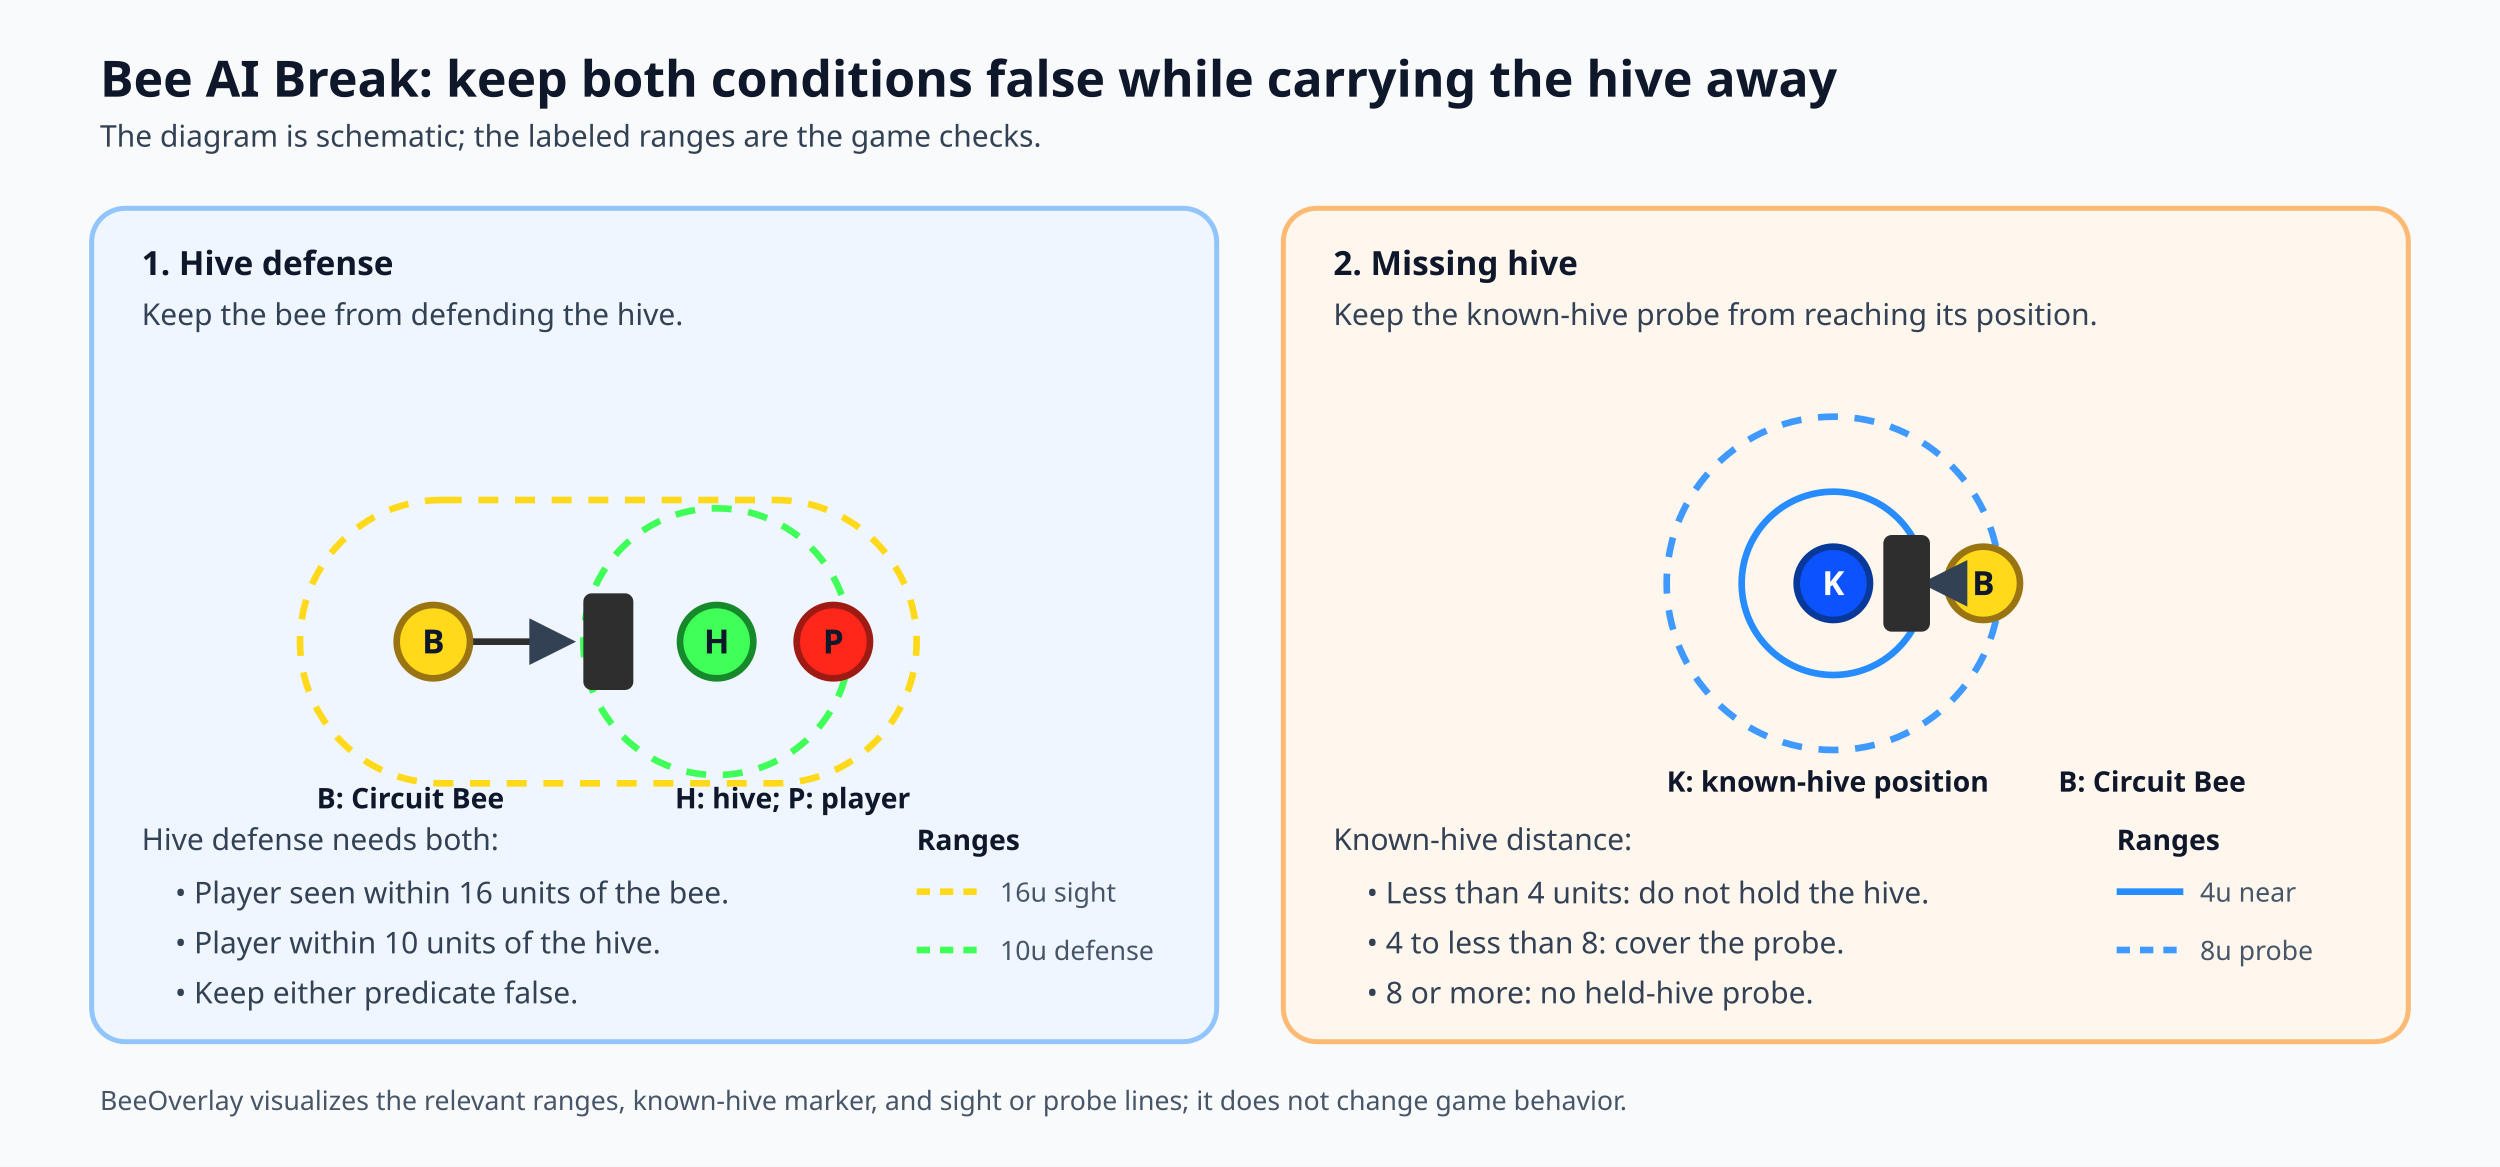
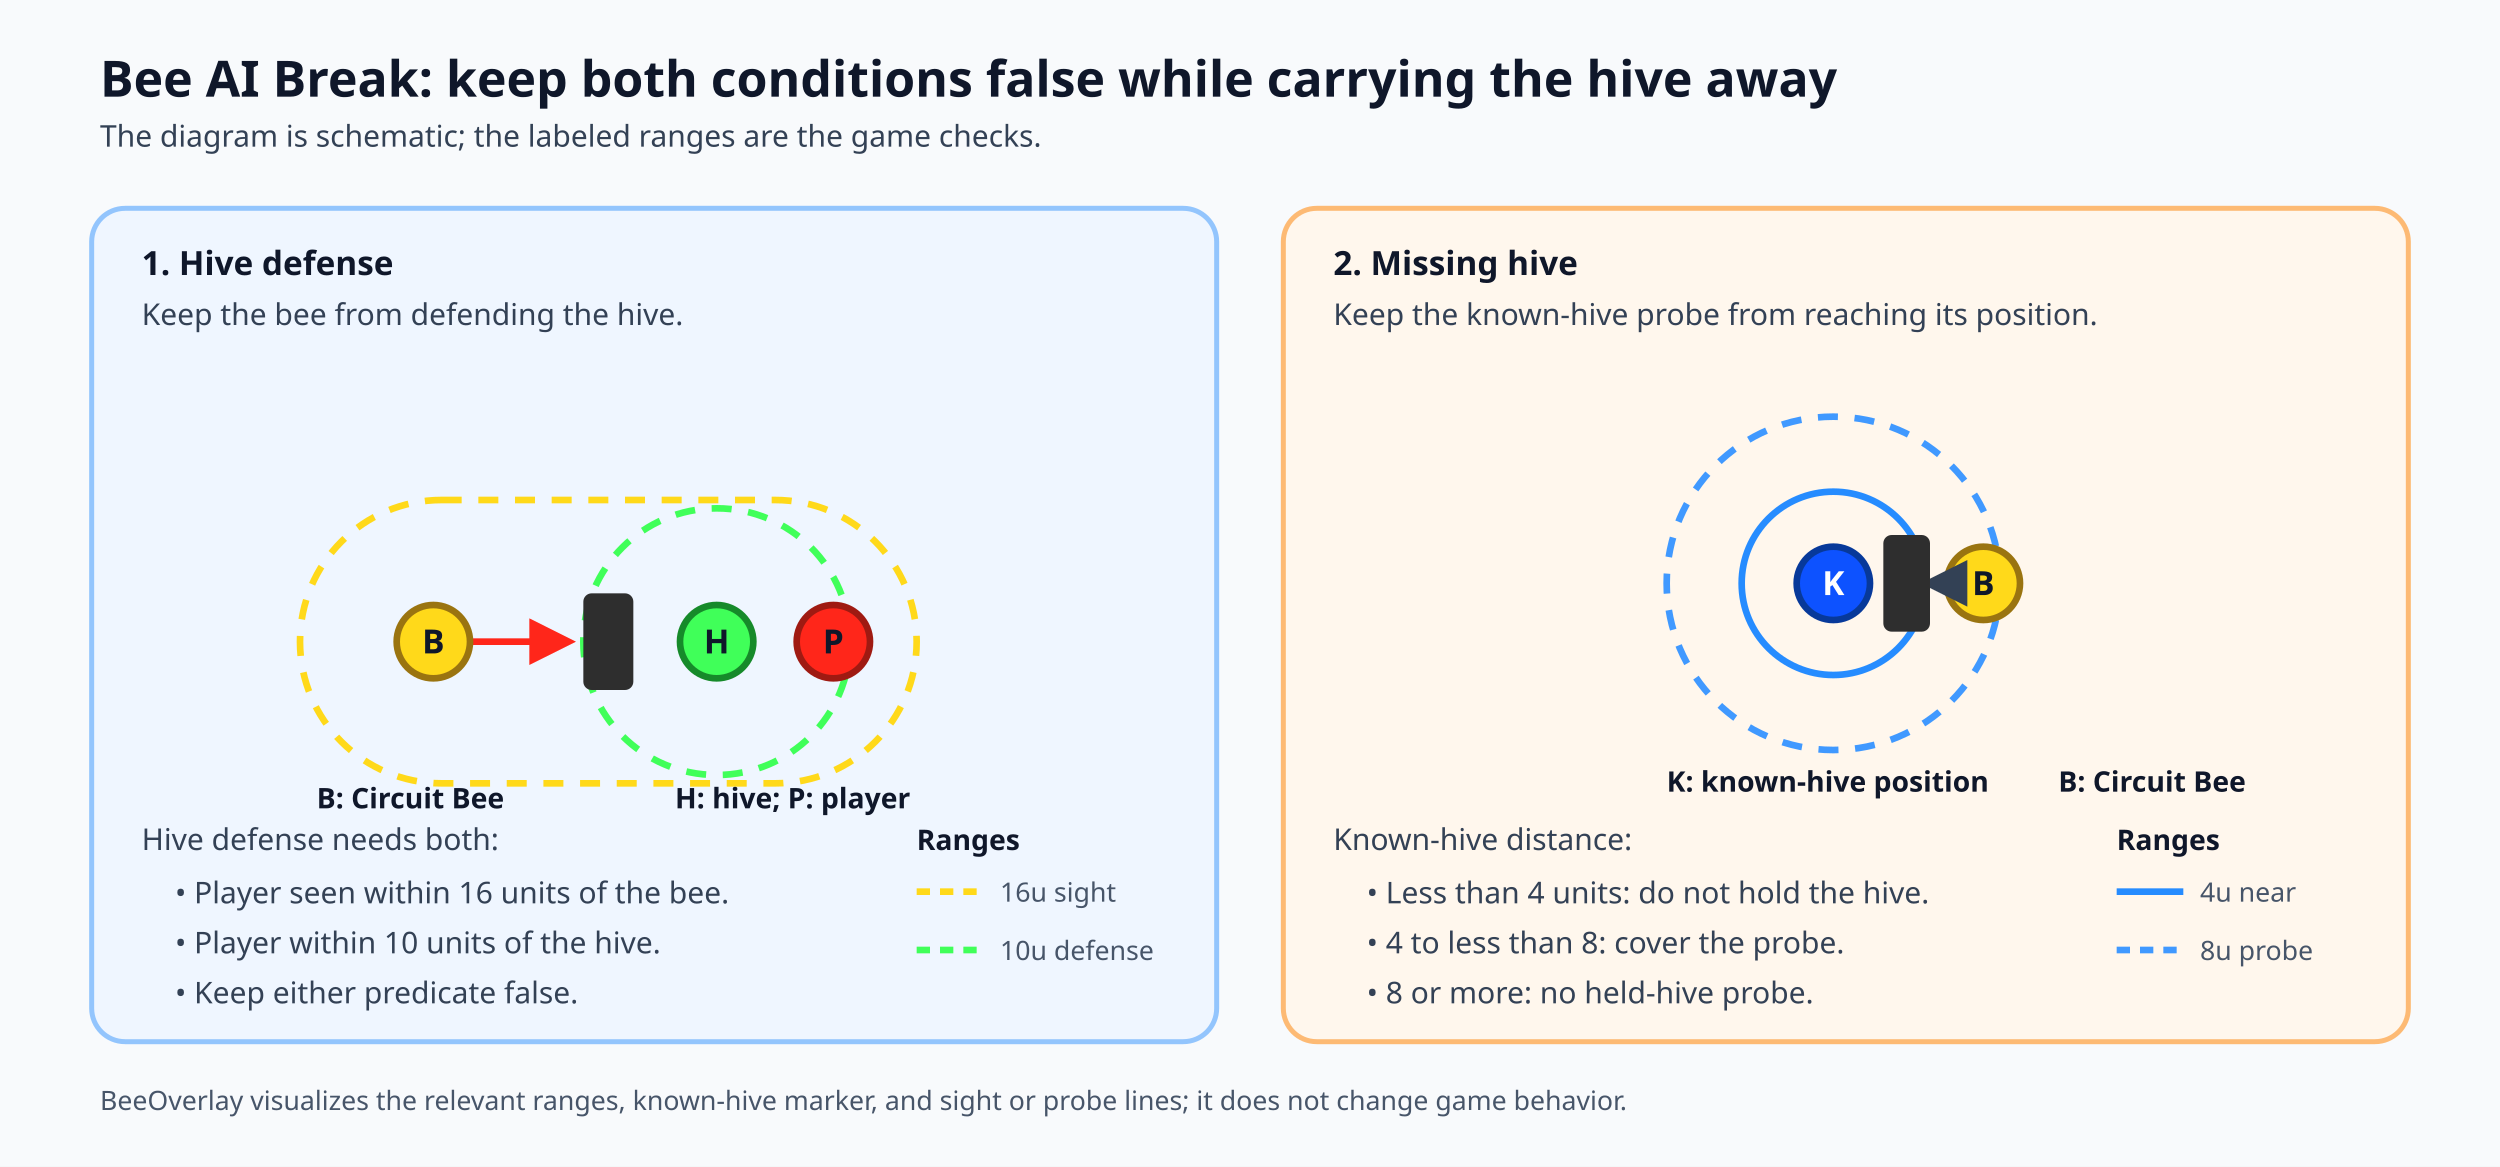
<svg xmlns="http://www.w3.org/2000/svg" width="1500" height="700" viewBox="0 0 1500 700" role="img" aria-labelledby="title desc">
  <defs>
    <marker id="arrow" viewBox="0 0 10 10" refX="8" refY="5" markerWidth="7" markerHeight="7" orient="auto-start-reverse">
      <path d="M 0 0 L 10 5 L 0 10 z" fill="#334155" />
+     </marker>
+     <marker id="sight-arrow" viewBox="0 0 10 10" refX="8" refY="5" markerWidth="7" markerHeight="7" orient="auto-start-reverse">
+       <path d="M 0 0 L 10 5 L 0 10 z" fill="#FF261A" />
    </marker>
    <style>
      .heading { font: 700 30px sans-serif; fill: #0f172a; }
      .subheading { font: 700 20px sans-serif; fill: #0f172a; }
      .body { font: 18px sans-serif; fill: #334155; }
      .small { font: 16px sans-serif; fill: #475569; }
      .label { font: 700 17px sans-serif; fill: #0f172a; }
      .marker { font: 700 20px sans-serif; fill: #0f172a; text-anchor: middle; dominant-baseline: middle; }
      .marker-light { font: 700 20px sans-serif; fill: #ffffff; text-anchor: middle; dominant-baseline: middle; }
    </style>
  </defs>
  <rect width="1500" height="700" fill="#f8fafc" />
  <text x="60" y="58" class="heading">Bee AI Break: keep both conditions false while carrying the hive away</text>
  <text x="60" y="88" class="body">The diagram is schematic; the labeled ranges are the game checks.</text>
  <rect x="55" y="125" width="675" height="500" rx="20" fill="#eff6ff" stroke="#93c5fd" stroke-width="3" />
  <text x="85" y="165" class="subheading">1. Hive defense</text>
  <text x="85" y="195" class="body">Keep the bee from defending the hive.</text>
  <rect x="180" y="300" width="370" height="170" rx="85" fill="none" stroke="#FFD91A" stroke-width="4" stroke-dasharray="12 10" />
  <circle cx="430" cy="385" r="80" fill="none" stroke="#40FF59" stroke-width="4" stroke-dasharray="12 10" />
-   <path d="M 282 385 H 340" fill="none" stroke="#2E2E2E" stroke-width="4" marker-end="url(#arrow)" />
+   <path d="M 282 385 H 340" fill="none" stroke="#FF261A" stroke-width="4" marker-end="url(#sight-arrow)" />
  <rect x="350" y="356" width="30" height="58" rx="5" fill="#2E2E2E" />
  <circle cx="260" cy="385" r="22" fill="#FFD91A" stroke="#9A7410" stroke-width="4" />
  <text x="260" y="385" class="marker">B</text>
  <circle cx="430" cy="385" r="22" fill="#40FF59" stroke="#168A2A" stroke-width="4" />
  <text x="430" y="385" class="marker">H</text>
  <circle cx="500" cy="385" r="22" fill="#FF261A" stroke="#9F1A12" stroke-width="4" />
  <text x="500" y="385" class="marker">P</text>
  <text x="190" y="485" class="label">B: Circuit Bee</text>
  <text x="405" y="485" class="label">H: hive; P: player</text>
  <text x="85" y="510" class="body">Hive defense needs both:</text>
  <text x="105" y="542" class="body">• Player seen within 16 units of the bee.</text>
  <text x="105" y="572" class="body">• Player within 10 units of the hive.</text>
  <text x="105" y="602" class="body">• Keep either predicate false.</text>
  <text x="550" y="510" class="label">Ranges</text>
  <path d="M 550 535 H 590" fill="none" stroke="#FFD91A" stroke-width="4" stroke-dasharray="8 6" />
  <text x="600" y="541" class="small">16u sight</text>
  <path d="M 550 570 H 590" fill="none" stroke="#40FF59" stroke-width="4" stroke-dasharray="8 6" />
  <text x="600" y="576" class="small">10u defense</text>
  <rect x="770" y="125" width="675" height="500" rx="20" fill="#fff7ed" stroke="#fdba74" stroke-width="3" />
  <text x="800" y="165" class="subheading">2. Missing hive</text>
  <text x="800" y="195" class="body">Keep the known-hive probe from reaching its position.</text>
  <circle cx="1100" cy="350" r="55" fill="none" stroke="#268CFF" stroke-width="4" />
  <circle cx="1100" cy="350" r="100" fill="none" stroke="#4099FF" stroke-width="4" stroke-dasharray="12 10" />
  <circle cx="1100" cy="350" r="22" fill="#0D52FF" stroke="#07399A" stroke-width="4" />
  <text x="1100" y="350" class="marker-light">K</text>
  <text x="1000" y="475" class="label">K: known-hive position</text>
  <circle cx="1190" cy="350" r="22" fill="#FFD91A" stroke="#9A7410" stroke-width="4" />
  <text x="1190" y="350" class="marker">B</text>
  <text x="1235" y="475" class="label">B: Circuit Bee</text>
  <path d="M 1168 350 H 1158" fill="none" stroke="#2E2E2E" stroke-width="4" stroke-dasharray="8 6" marker-end="url(#arrow)" />
  <rect x="1130" y="321" width="28" height="58" rx="5" fill="#2E2E2E" />
  <text x="800" y="510" class="body">Known-hive distance:</text>
  <text x="820" y="542" class="body">• Less than 4 units: do not hold the hive.</text>
  <text x="820" y="572" class="body">• 4 to less than 8: cover the probe.</text>
  <text x="820" y="602" class="body">• 8 or more: no held-hive probe.</text>
  <text x="1270" y="510" class="label">Ranges</text>
  <path d="M 1270 535 H 1310" fill="none" stroke="#268CFF" stroke-width="4" />
  <text x="1320" y="541" class="small">4u near</text>
  <path d="M 1270 570 H 1310" fill="none" stroke="#4099FF" stroke-width="4" stroke-dasharray="8 6" />
  <text x="1320" y="576" class="small">8u probe</text>
  <text x="60" y="666" class="small">BeeOverlay visualizes the relevant ranges, known-hive marker, and sight or probe lines; it does not change game behavior.</text>
</svg>
